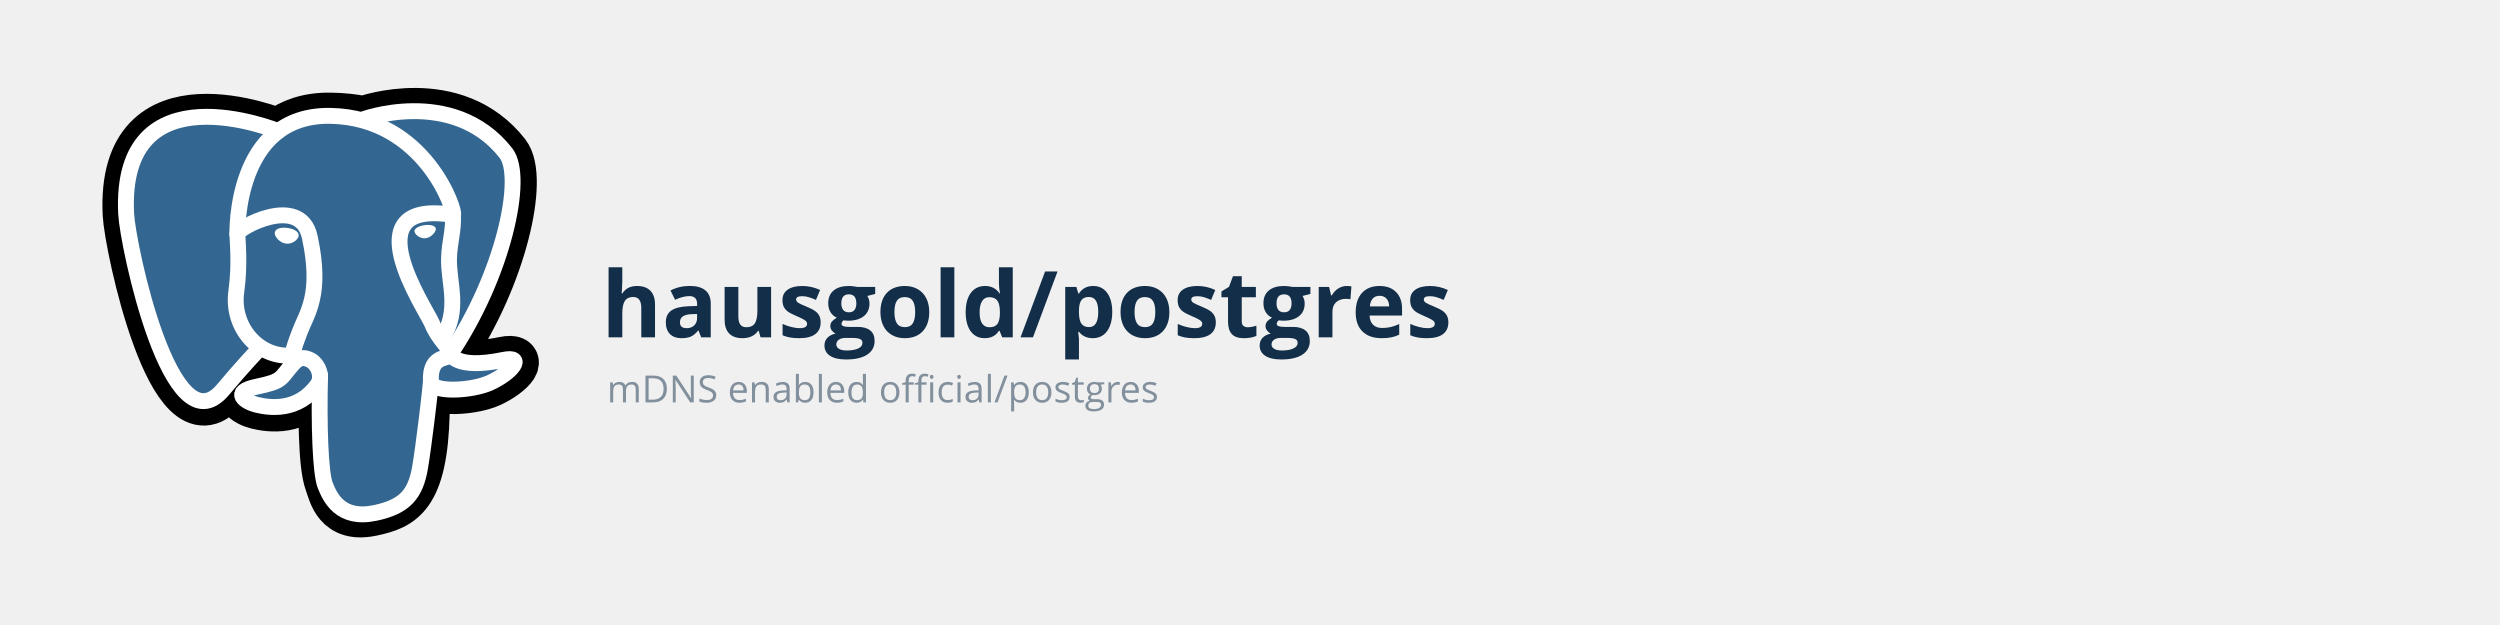
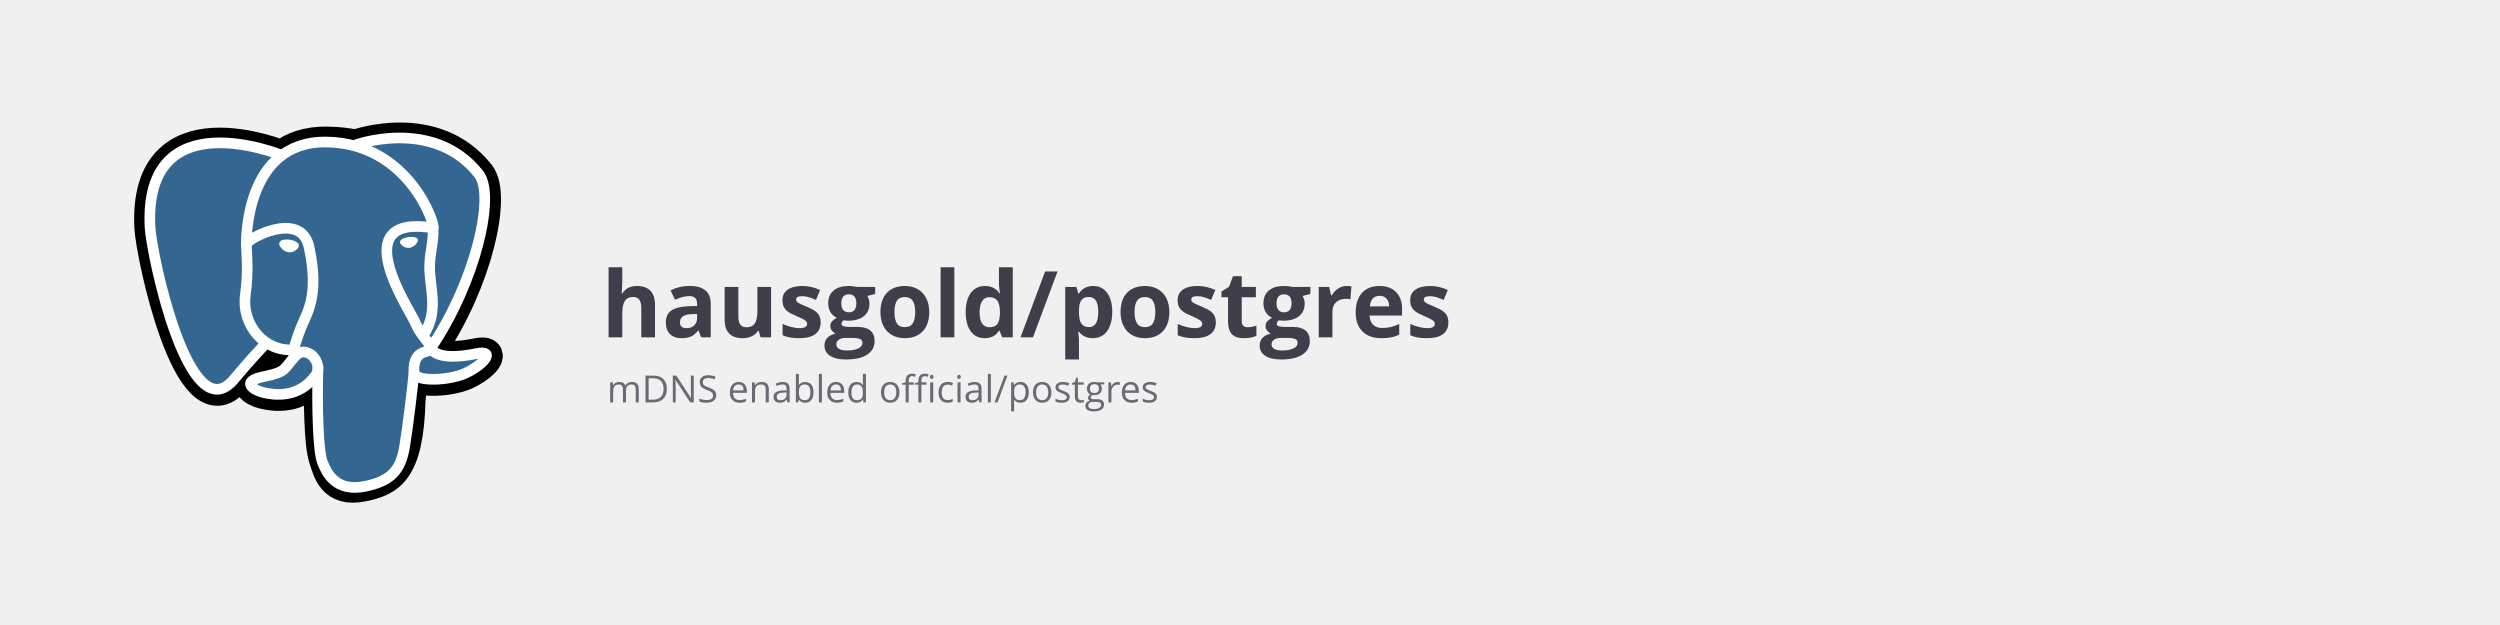
- <svg xmlns="http://www.w3.org/2000/svg" version="1.1" id="Ebene_1" x="0px" y="0px" viewBox="0 0 800 200" xml:space="preserve" width="800" height="200">
-   <defs id="defs31">
- 
- </defs>
-   <style type="text/css" id="style2">
-     .st0{fill-rule:evenodd;clip-rule:evenodd;fill:#E73E11;}
-     .st1{fill-rule:evenodd;clip-rule:evenodd;fill:#0371B9;}
-     .st2{fill:#132E48;}
-     .st3{font-family:'OpenSans-Bold';}
-     .st4{font-size:29.517px;}
-     .st5{fill-rule:evenodd;clip-rule:evenodd;fill:none;}
-     .st6{opacity:0.5;fill:#132E48;}
-     .st7{font-family:'OpenSans';}
-     .st8{font-size:12px;}
- </style>
-   <text class="st2 st3 st4" id="text10" style="font-style:normal;font-variant:normal;font-weight:bold;font-stretch:normal;font-size:29.517px;font-family:'Open Sans', sans-serif;-inkscape-font-specification:'OpenSans-Bold, Bold';font-variant-ligatures:normal;font-variant-caps:normal;font-variant-numeric:normal;font-feature-settings:normal;text-align:start;writing-mode:lr-tb;text-anchor:start;fill:#132e48" x="192.432" y="107.939">hausgold/postgres</text>
-   <rect x="194.24" y="119.6" class="st5" width="314.5" height="24" id="rect12" style="clip-rule:evenodd;fill:none;fill-rule:evenodd" />
-   <text class="st6 st7 st8" id="text14" style="font-style:normal;font-variant:normal;font-weight:normal;font-stretch:normal;font-size:12px;font-family:'Open Sans', sans-serif;-inkscape-font-specification:'Open Sans, sans-serif, Normal';font-variant-ligatures:normal;font-variant-caps:normal;font-variant-numeric:normal;font-feature-settings:normal;text-align:start;writing-mode:lr-tb;text-anchor:start;opacity:0.5;fill:#132e48" x="194.217" y="128.757">mDNS enabled official/postgres</text>
-   <g id="g894" transform="translate(237.594,-26.80463)">
-     <path style="clip-rule:nonzero;fill:#000000;fill-rule:nonzero;stroke:#000000;stroke-width:15.255;stroke-linecap:butt;stroke-linejoin:miter;stroke-miterlimit:4" d="m -101.314,158.855 c 0.893,-7.437 0.626,-8.528 6.17,-7.323 l 1.408,0.124 c 4.263,0.194 9.839,-0.685 13.116,-2.206 7.052,-3.27 11.234,-8.729 4.28,-7.295 -15.862,3.27 -16.953,-2.097 -16.953,-2.097 16.75,-24.833 23.752,-56.357 17.708,-64.073 C -92.07,54.938 -120.605,64.89 -121.082,65.149 l -0.152,0.028 c -3.134,-0.65 -6.642,-1.038 -10.582,-1.102 -7.178,-0.118 -12.625,1.88 -16.757,5.012 0,0 -50.904,-20.955 -48.536,26.354 0.504,10.064 14.437,76.153 31.055,56.191 6.074,-7.299 11.944,-13.471 11.944,-13.471 2.915,1.935 6.404,2.922 10.064,2.567 l 0.283,-0.241 c -0.089,0.906 -0.05,1.793 0.113,2.842 -4.28,4.78 -3.023,5.619 -11.582,7.379 -8.659,1.783 -3.572,4.958 -0.251,5.788 4.027,1.006 13.342,2.432 19.638,-6.373 l -0.251,1.005 c 1.679,1.342 1.566,9.649 1.804,15.584 0.238,5.935 0.636,11.474 1.847,14.739 1.211,3.265 2.639,11.676 13.888,9.267 9.401,-2.013 16.589,-4.91 17.244,-31.862" id="path3" />
-     <path style="clip-rule:nonzero;fill:#336791;fill-rule:nonzero;stroke:none;stroke-width:5.085;stroke-linecap:round;stroke-linejoin:round;stroke-miterlimit:4" d="m -76.339,142.154 c -15.864,3.27 -16.955,-2.097 -16.955,-2.097 16.75,-24.835 23.752,-56.359 17.709,-64.074 C -92.069,54.937 -120.605,64.89 -121.081,65.149 l -0.153,0.027 c -3.134,-0.65 -6.642,-1.037 -10.584,-1.102 -7.178,-0.118 -12.623,1.88 -16.755,5.011 0,0 -50.905,-20.955 -48.537,26.354 0.504,10.065 14.437,76.153 31.055,56.191 6.074,-7.299 11.943,-13.471 11.943,-13.471 2.915,1.935 6.405,2.922 10.063,2.567 l 0.284,-0.241 c -0.088,0.906 -0.048,1.793 0.114,2.842 -4.281,4.78 -3.023,5.619 -11.582,7.379 -8.66,1.783 -3.573,4.958 -0.251,5.788 4.027,1.006 13.343,2.432 19.637,-6.373 l -0.251,1.005 c 1.677,1.342 2.855,8.733 2.658,15.432 -0.197,6.699 -0.329,11.299 0.992,14.891 1.322,3.592 2.639,11.676 13.89,9.267 9.401,-2.013 14.273,-7.23 14.95,-15.931 0.481,-6.186 1.569,-5.272 1.638,-10.803 l 0.873,-2.618 c 1.007,-8.386 0.16,-11.091 5.952,-9.833 l 1.408,0.124 c 4.263,0.194 9.842,-0.685 13.117,-2.206 7.051,-3.27 11.233,-8.729 4.281,-7.295 z" id="path5" />
-     <path d="m -135.166,146.961 c -0.437,15.604 0.11,31.317 1.638,35.135 1.529,3.819 4.801,11.246 16.053,8.838 9.4,-2.014 12.82,-5.911 14.304,-14.512 1.093,-6.328 3.2,-23.904 3.471,-27.505" id="path7" style="clip-rule:nonzero;fill:none;fill-rule:nonzero;stroke:#ffffff;stroke-width:5.085;stroke-linecap:round;stroke-linejoin:round;stroke-miterlimit:4" />
-     <path d="m -148.652,68.737 c 0,0 -50.94,-20.804 -48.572,26.505 0.504,10.065 14.438,76.155 31.056,56.193 6.073,-7.3 11.565,-13.026 11.565,-13.026" id="path9" style="clip-rule:nonzero;fill:none;fill-rule:nonzero;stroke:#ffffff;stroke-width:5.085;stroke-linecap:round;stroke-linejoin:round;stroke-miterlimit:4" />
-     <path d="m -121.137,64.94 c -1.763,0.552 28.336,-10.995 45.441,10.846 6.042,7.716 -0.96,39.24 -17.709,64.075" id="path11" style="clip-rule:nonzero;fill:none;fill-rule:nonzero;stroke:#ffffff;stroke-width:5.085;stroke-linecap:round;stroke-linejoin:round;stroke-miterlimit:4" />
-     <path style="clip-rule:nonzero;fill:none;fill-rule:nonzero;stroke:#ffffff;stroke-width:5.085;stroke-linecap:round;stroke-linejoin:bevel;stroke-miterlimit:4" d="m -93.405,139.861 c 0,0 1.092,5.369 16.956,2.097 6.951,-1.434 2.768,4.025 -4.282,7.297 -5.786,2.683 -18.757,3.371 -18.969,-0.337 -0.545,-9.566 6.827,-6.66 6.295,-9.057 -0.481,-2.159 -3.778,-4.277 -5.959,-9.56 -1.904,-4.611 -26.112,-39.974 6.713,-34.722 1.203,-0.249 -8.561,-31.198 -39.281,-31.702 -30.713,-0.503 -29.705,37.741 -29.705,37.741" id="path13" />
-     <path d="m -143.763,143.132 c -4.282,4.779 -3.023,5.618 -11.582,7.379 -8.66,1.784 -3.572,4.958 -0.251,5.787 4.027,1.007 13.343,2.432 19.637,-6.375 1.917,-2.681 -0.011,-6.96 -2.644,-8.051 -1.272,-0.527 -2.973,-1.186 -5.16,1.259 z" id="path15" style="clip-rule:nonzero;fill:none;fill-rule:nonzero;stroke:#ffffff;stroke-width:5.085;stroke-linecap:round;stroke-linejoin:round;stroke-miterlimit:4" />
-     <path d="m -144.044,143.049 c -0.431,-2.81 0.924,-6.154 2.377,-10.066 2.183,-5.87 7.22,-11.74 3.191,-30.359 -3.003,-13.875 -23.147,-2.888 -23.16,-1.006 -0.012,1.881 0.911,9.536 -0.337,18.45 -1.628,11.632 7.408,21.47 17.812,20.464" id="path17" style="clip-rule:nonzero;fill:none;fill-rule:nonzero;stroke:#ffffff;stroke-width:5.085;stroke-linecap:round;stroke-linejoin:round;stroke-miterlimit:4" />
-     <path style="clip-rule:nonzero;fill:#ffffff;fill-rule:nonzero;stroke:#ffffff;stroke-width:1.695;stroke-linecap:butt;stroke-linejoin:miter;stroke-miterlimit:4" d="m -148.837,101.335 c -0.091,0.643 1.177,2.357 2.831,2.586 1.651,0.23 3.064,-1.11 3.153,-1.752 0.09,-0.643 -1.177,-1.35 -2.831,-1.58 -1.652,-0.23 -3.065,0.105 -3.152,0.746 z" id="path19" />
-     <path style="clip-rule:nonzero;fill:#ffffff;fill-rule:nonzero;stroke:#ffffff;stroke-width:0.847;stroke-linecap:butt;stroke-linejoin:miter;stroke-miterlimit:4" d="m -98.559,100.025 c 0.09,0.643 -1.177,2.357 -2.831,2.586 -1.652,0.23 -3.065,-1.11 -3.155,-1.752 -0.087,-0.643 1.179,-1.35 2.832,-1.58 1.652,-0.23 3.065,0.105 3.154,0.746 z" id="path21" />
-     <path d="m -92.65,95.579 c 0.272,5.04 -1.086,8.473 -1.258,13.839 -0.254,7.799 3.721,16.725 -2.268,25.663" id="path23" style="clip-rule:nonzero;fill:none;fill-rule:nonzero;stroke:#ffffff;stroke-width:5.085;stroke-linecap:round;stroke-linejoin:round;stroke-miterlimit:4" />
-     <path style="clip-rule:nonzero;fill:none;fill-rule:nonzero;stroke:#ffffff;stroke-width:1.224;stroke-linecap:round;stroke-linejoin:round;stroke-miterlimit:4" d="M -203.244,75.662" id="path25" />
+ <svg xmlns="http://www.w3.org/2000/svg" id="hg-readme-banner-v2" viewBox="0 0 800 200" width="800" height="200" version="1.1" xml:space="preserve">
+   <defs id="defs2">
+     <linearGradient id="a" x1="112.46" y1="309.13" x2="314.5" y2="309.13" gradientUnits="userSpaceOnUse" gradientTransform="translate(-33.985 -122.816)">
+       <stop offset="0" stop-color="#1992f4" id="stop1" />
+       <stop offset="1" stop-color="#2b8af6" id="stop2" />
+     </linearGradient>
+   </defs>
+   <style id="style2">.st3{font-family:'OpenSans-Bold'}.st4{font-size:29.517px}.st5{fill-rule:evenodd;clip-rule:evenodd;fill:none}.st7{font-family:'OpenSans'}.st8{font-size:12px}@media (prefers-color-scheme:dark){text{fill:#f0f6fc!important}}</style>
+   <text y="107.939" x="192.432" style="font-family:'Open Sans', sans-serif;-inkscape-font-specification:'OpenSans-Bold, Bold';font-variant-ligatures:normal;font-variant-caps:normal;font-variant-numeric:normal;font-feature-settings:normal;text-align:start" class="st3 st4" font-weight="700" font-size="29.517" font-family="'Open Sans',sans-serif" fill="#3f3e4b" id="text2">hausgold/postgres</text>
+   <path class="st5" clip-rule="evenodd" fill="none" fill-rule="evenodd" d="M194.24 119.6h314.5v24h-314.5z" id="path2" />
+   <text y="128.757" x="194.217" style="font-family:'Open Sans', sans-serif;-inkscape-font-specification:'Open Sans, sans-serif, Normal';font-variant-ligatures:normal;font-variant-caps:normal;font-variant-numeric:normal;font-feature-settings:normal;text-align:start" class="st7 st8" font-weight="400" font-size="12" font-family="'Open Sans',sans-serif" opacity=".75" fill="#3f3e4b" id="text3">mDNS enabled official/postgres</text>
+   <g id="g5" transform="matrix(0.2731553,0,0,0.2731553,42.78997,39.20782)">
+     <g id="orginal" style="clip-rule:nonzero;fill-rule:nonzero;stroke:#000000;stroke-miterlimit:4" />
+     <g id="Layer_x0020_3" style="clip-rule:nonzero;fill:none;fill-rule:nonzero;stroke:#ffffff;stroke-width:12.465;stroke-linecap:round;stroke-linejoin:round;stroke-miterlimit:4">
+       <path style="fill:#000000;stroke:#000000;stroke-width:37.395;stroke-linecap:butt;stroke-linejoin:miter" d="m 323.205,324.227 c 2.833,-23.601 1.984,-27.062 19.563,-23.239 l 4.463,0.392 c 13.517,0.615 31.199,-2.174 41.587,-7 22.362,-10.376 35.622,-27.7 13.572,-23.148 -50.297,10.376 -53.755,-6.655 -53.755,-6.655 C 401.746,185.774 423.948,85.741 404.784,61.255 352.514,-5.534 262.036,26.049 260.522,26.869 l -0.482,0.089 c -9.938,-2.062 -21.06,-3.294 -33.554,-3.496 -22.761,-0.374 -40.032,5.967 -53.133,15.904 0,0 -161.408,-66.498 -153.899,83.628 1.597,31.936 45.777,241.655 98.47,178.31 19.259,-23.163 37.871,-42.748 37.871,-42.748 9.242,6.14 20.307,9.272 31.912,8.147 l 0.897,-0.765 c -0.281,2.876 -0.157,5.689 0.359,9.019 -13.572,15.167 -9.584,17.83 -36.723,23.416 -27.457,5.659 -11.326,15.734 -0.797,18.367 12.768,3.193 42.305,7.716 62.268,-20.224 l -0.795,3.188 c 5.325,4.26 4.965,30.619 5.72,49.452 0.756,18.834 2.017,36.409 5.856,46.771 3.839,10.36 8.369,37.05 44.036,29.406 29.809,-6.388 52.6,-15.582 54.677,-101.107" id="path3-3" />
+       <path style="fill:#336791;stroke:none" d="m 402.395,271.23 c -50.302,10.376 -53.76,-6.655 -53.76,-6.655 53.111,-78.808 75.313,-178.843 56.153,-203.326 -52.27,-66.785 -142.752,-35.2 -144.262,-34.38 l -0.486,0.087 c -9.938,-2.063 -21.06,-3.292 -33.56,-3.496 -22.761,-0.373 -40.026,5.967 -53.127,15.902 0,0 -161.411,-66.495 -153.904,83.63 1.597,31.938 45.776,241.657 98.471,178.312 19.26,-23.163 37.869,-42.748 37.869,-42.748 9.243,6.14 20.308,9.272 31.908,8.147 l 0.901,-0.765 c -0.28,2.876 -0.152,5.689 0.361,9.019 -13.575,15.167 -9.586,17.83 -36.723,23.416 -27.459,5.659 -11.328,15.734 -0.796,18.367 12.768,3.193 42.307,7.716 62.266,-20.224 l -0.796,3.188 c 5.319,4.26 9.054,27.711 8.428,48.969 -0.626,21.259 -1.044,35.854 3.147,47.254 4.191,11.4 8.368,37.05 44.042,29.406 29.809,-6.388 45.256,-22.942 47.405,-50.555 1.525,-19.631 4.976,-16.729 5.194,-34.28 l 2.768,-8.309 c 3.192,-26.611 0.507,-35.196 18.872,-31.203 l 4.463,0.392 c 13.517,0.615 31.208,-2.174 41.591,-7 22.358,-10.376 35.618,-27.7 13.573,-23.148 z" id="path5" />
+       <path d="m 215.866,286.484 c -1.385,49.516 0.348,99.377 5.193,111.495 4.848,12.118 15.223,35.688 50.9,28.045 29.806,-6.39 40.651,-18.756 45.357,-46.051 3.466,-20.082 10.148,-75.854 11.005,-87.281" id="path7" />
+       <path d="m 173.104,38.256 c 0,0 -161.521,-66.016 -154.012,84.109 1.597,31.938 45.779,241.664 98.473,178.316 19.256,-23.166 36.671,-41.335 36.671,-41.335" id="path9" />
+       <path d="m 260.349,26.207 c -5.591,1.753 89.848,-34.889 144.087,34.417 19.159,24.484 -3.043,124.519 -56.153,203.329" id="path11" />
+       <path style="stroke-linejoin:bevel" d="m 348.282,263.953 c 0,0 3.461,17.036 53.764,6.653 22.04,-4.552 8.776,12.774 -13.577,23.155 -18.345,8.514 -59.474,10.696 -60.146,-1.069 -1.729,-30.355 21.647,-21.133 19.96,-28.739 -1.525,-6.85 -11.979,-13.573 -18.894,-30.338 -6.037,-14.633 -82.796,-126.849 21.287,-110.183 3.813,-0.789 -27.146,-99.002 -124.553,-100.599 -97.385,-1.597 -94.19,119.762 -94.19,119.762" id="path13" />
+       <path d="m 188.604,274.334 c -13.577,15.166 -9.584,17.829 -36.723,23.417 -27.459,5.66 -11.326,15.733 -0.797,18.365 12.768,3.195 42.307,7.718 62.266,-20.229 6.078,-8.509 -0.036,-22.086 -8.385,-25.547 -4.034,-1.671 -9.428,-3.765 -16.361,3.994 z" id="path15" />
+       <path d="m 187.715,274.069 c -1.368,-8.917 2.93,-19.528 7.536,-31.942 6.922,-18.626 22.893,-37.255 10.117,-96.339 -9.523,-44.029 -73.396,-9.163 -73.436,-3.193 -0.039,5.968 2.889,30.26 -1.067,58.548 -5.162,36.913 23.488,68.132 56.479,64.938" id="path17" />
+       <path style="fill:#ffffff;stroke-width:4.155;stroke-linecap:butt;stroke-linejoin:miter" d="m 172.517,141.7 c -0.288,2.039 3.733,7.48 8.976,8.207 5.234,0.73 9.714,-3.522 9.998,-5.559 0.284,-2.039 -3.732,-4.285 -8.977,-5.015 -5.237,-0.731 -9.719,0.333 -9.996,2.367 z" id="path19" />
+       <path style="fill:#ffffff;stroke-width:2.078;stroke-linecap:butt;stroke-linejoin:miter" d="m 331.941,137.543 c 0.284,2.039 -3.732,7.48 -8.976,8.207 -5.238,0.73 -9.718,-3.522 -10.005,-5.559 -0.277,-2.039 3.74,-4.285 8.979,-5.015 5.239,-0.73 9.718,0.333 10.002,2.368 z" id="path21" />
+       <path d="m 350.676,123.432 c 0.863,15.994 -3.445,26.888 -3.988,43.914 -0.804,24.748 11.799,53.074 -7.191,81.435" id="path23" />
+       <path style="stroke-width:3" d="M 0,60.232" id="path25" />
+     </g>
  </g>
</svg>
